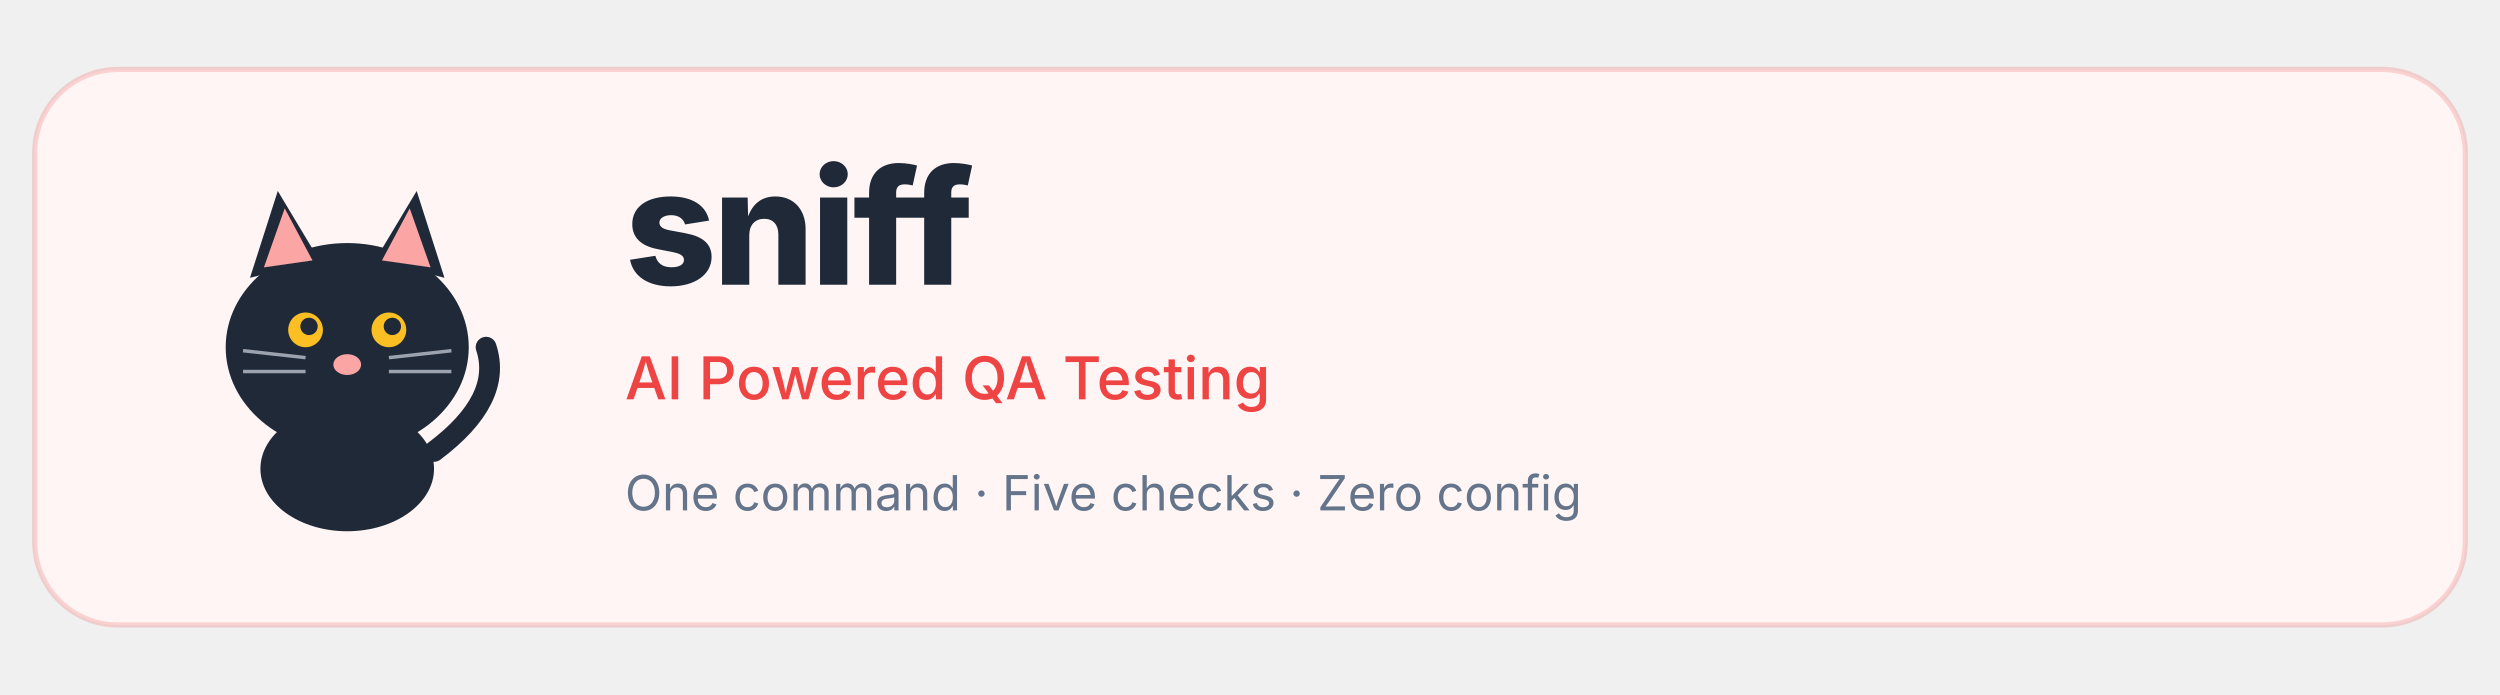
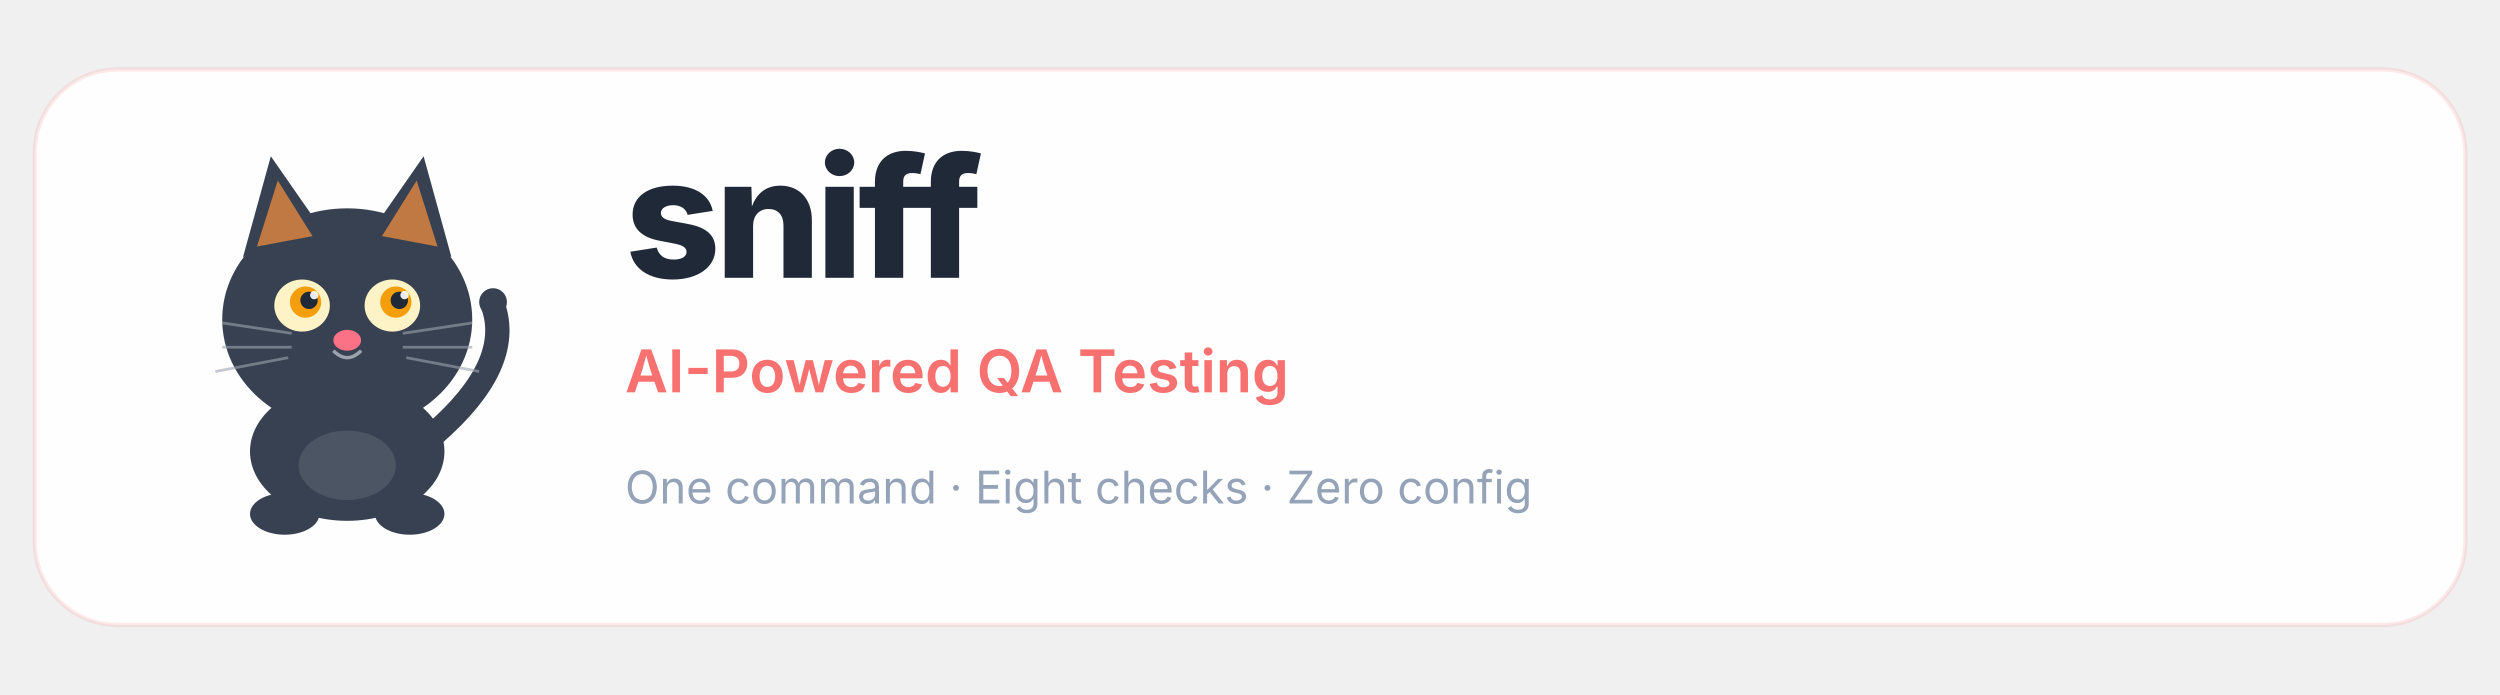
<svg xmlns="http://www.w3.org/2000/svg" viewBox="0 0 720 200" fill="none">
  <style>
-     @keyframes sniff { 0%,100% { transform: translateY(0); } 50% { transform: translateY(-4px); } }
-     .cat { animation: sniff 2s ease-in-out infinite; }
+     @keyframes bob { 0%,100% { transform: translateY(0); } 50% { transform: translateY(-5px); } }
+     @keyframes blink { 0%,42%,46%,100% { r: 2.5; } 44% { r: 0.3; } }
+     @keyframes tailWag { 0%,100% { d: path('M 75 85 Q 98 65 92 48'); } 50% { d: path('M 75 85 Q 100 72 96 52'); } }
+     @keyframes sniffNose { 0%,100% { rx: 4; ry: 3; } 30% { rx: 4.5; ry: 3.5; } 60% { rx: 3.8; ry: 2.8; } }
+     .cat { animation: bob 2.5s ease-in-out infinite; }
+     .eye-l { animation: blink 4s ease-in-out infinite; }
+     .eye-r { animation: blink 4s ease-in-out infinite 0.1s; }
+     .nose { animation: sniffNose 1.2s ease-in-out infinite; }
  </style>
-   <rect x="10" y="20" width="700" height="160" rx="24" fill="#fff5f5" stroke="#ef4444" stroke-width="1.5" stroke-opacity="0.2" />
-   <g class="cat" transform="translate(50, 45)">
-     <ellipse cx="50" cy="55" rx="35" ry="30" fill="#1f2937" />
-     <polygon points="22,35 30,10 42,30" fill="#1f2937" />
-     <polygon points="58,30 70,10 78,35" fill="#1f2937" />
-     <polygon points="26,32 32,15 40,30" fill="#fca5a5" />
-     <polygon points="60,30 68,15 74,32" fill="#fca5a5" />
-     <circle cx="38" cy="50" r="5" fill="#fbbf24" />
-     <circle cx="62" cy="50" r="5" fill="#fbbf24" />
-     <circle cx="39" cy="49" r="2.5" fill="#1f2937" />
-     <circle cx="63" cy="49" r="2.5" fill="#1f2937" />
-     <ellipse cx="50" cy="60" rx="4" ry="3" fill="#fca5a5" />
-     <line x1="20" y1="56" x2="38" y2="58" stroke="#9ca3af" stroke-width="1" />
-     <line x1="20" y1="62" x2="38" y2="62" stroke="#9ca3af" stroke-width="1" />
-     <line x1="62" y1="58" x2="80" y2="56" stroke="#9ca3af" stroke-width="1" />
-     <line x1="62" y1="62" x2="80" y2="62" stroke="#9ca3af" stroke-width="1" />
-     <ellipse cx="50" cy="90" rx="25" ry="18" fill="#1f2937" />
-     <path d="M 75 85 Q 95 70 90 55" stroke="#1f2937" stroke-width="6" fill="none" stroke-linecap="round" />
+   <rect x="10" y="20" width="700" height="160" rx="24" fill="#fefefe" stroke="#f87171" stroke-width="1.2" stroke-opacity="0.15" />
+   <g class="cat" transform="translate(50, 40)">
+     <path d="M 75 85 Q 98 65 92 48" stroke="#374151" stroke-width="7" fill="none" stroke-linecap="round" />
+     <circle cx="92" cy="47" r="4" fill="#374151" />
+     <ellipse cx="50" cy="90" rx="28" ry="20" fill="#374151" />
+     <ellipse cx="50" cy="94" rx="14" ry="10" fill="#4b5563" />
+     <ellipse cx="50" cy="52" rx="36" ry="32" fill="#374151" />
+     <polygon points="20,34 28,5 44,28" fill="#374151" />
+     <polygon points="56,28 72,5 80,34" fill="#374151" />
+     <polygon points="24,31 30,12 40,28" fill="#fb923c" opacity="0.7" />
+     <polygon points="60,28 70,12 76,31" fill="#fb923c" opacity="0.7" />
+     <ellipse cx="37" cy="48" rx="8" ry="7.5" fill="#fef3c7" />
+     <ellipse cx="63" cy="48" rx="8" ry="7.5" fill="#fef3c7" />
+     <circle cx="38" cy="47" r="4.5" fill="#f59e0b" />
+     <circle cx="64" cy="47" r="4.5" fill="#f59e0b" />
+     <circle class="eye-l" cx="39" cy="46.5" r="2.5" fill="#1f2937" />
+     <circle class="eye-r" cx="65" cy="46.5" r="2.5" fill="#1f2937" />
+     <circle cx="40.5" cy="45" r="1.2" fill="white" opacity="0.9" />
+     <circle cx="66.5" cy="45" r="1.2" fill="white" opacity="0.9" />
+     <ellipse class="nose" cx="50" cy="58" rx="4" ry="3" fill="#fb7185" />
+     <path d="M 46 61 Q 50 65 54 61" stroke="#9ca3af" stroke-width="1" fill="none" />
+     <line x1="14" y1="53" x2="34" y2="56" stroke="#9ca3af" stroke-width="0.8" opacity="0.6" />
+     <line x1="14" y1="60" x2="34" y2="60" stroke="#9ca3af" stroke-width="0.8" opacity="0.6" />
+     <line x1="12" y1="67" x2="33" y2="63" stroke="#9ca3af" stroke-width="0.8" opacity="0.6" />
+     <line x1="66" y1="56" x2="86" y2="53" stroke="#9ca3af" stroke-width="0.8" opacity="0.6" />
+     <line x1="66" y1="60" x2="86" y2="60" stroke="#9ca3af" stroke-width="0.8" opacity="0.6" />
+     <line x1="67" y1="63" x2="88" y2="67" stroke="#9ca3af" stroke-width="0.8" opacity="0.6" />
+     <ellipse cx="32" cy="108" rx="10" ry="6" fill="#374151" />
+     <ellipse cx="68" cy="108" rx="10" ry="6" fill="#374151" />
  </g>
-   <text x="180" y="82" font-family="system-ui, -apple-system, sans-serif" font-size="46" font-weight="800" fill="#1f2937" letter-spacing="-1">sniff</text>
-   <text x="180" y="115" font-family="system-ui, -apple-system, sans-serif" font-size="17" fill="#ef4444" font-weight="500">AI Powered QA Testing</text>
-   <text x="180" y="147" font-family="system-ui, -apple-system, sans-serif" font-size="14" fill="#64748b">One command · Five checks · Zero config</text>
+   <text x="180" y="80" font-family="system-ui, -apple-system, sans-serif" font-size="48" font-weight="800" fill="#1f2937" letter-spacing="-1.5">sniff</text>
+   <text x="180" y="113" font-family="system-ui, -apple-system, sans-serif" font-size="17" fill="#f87171" font-weight="600">AI-Powered QA Testing</text>
+   <text x="180" y="145" font-family="system-ui, -apple-system, sans-serif" font-size="13" fill="#94a3b8">One command · Eight checks · Zero config</text>
</svg>
